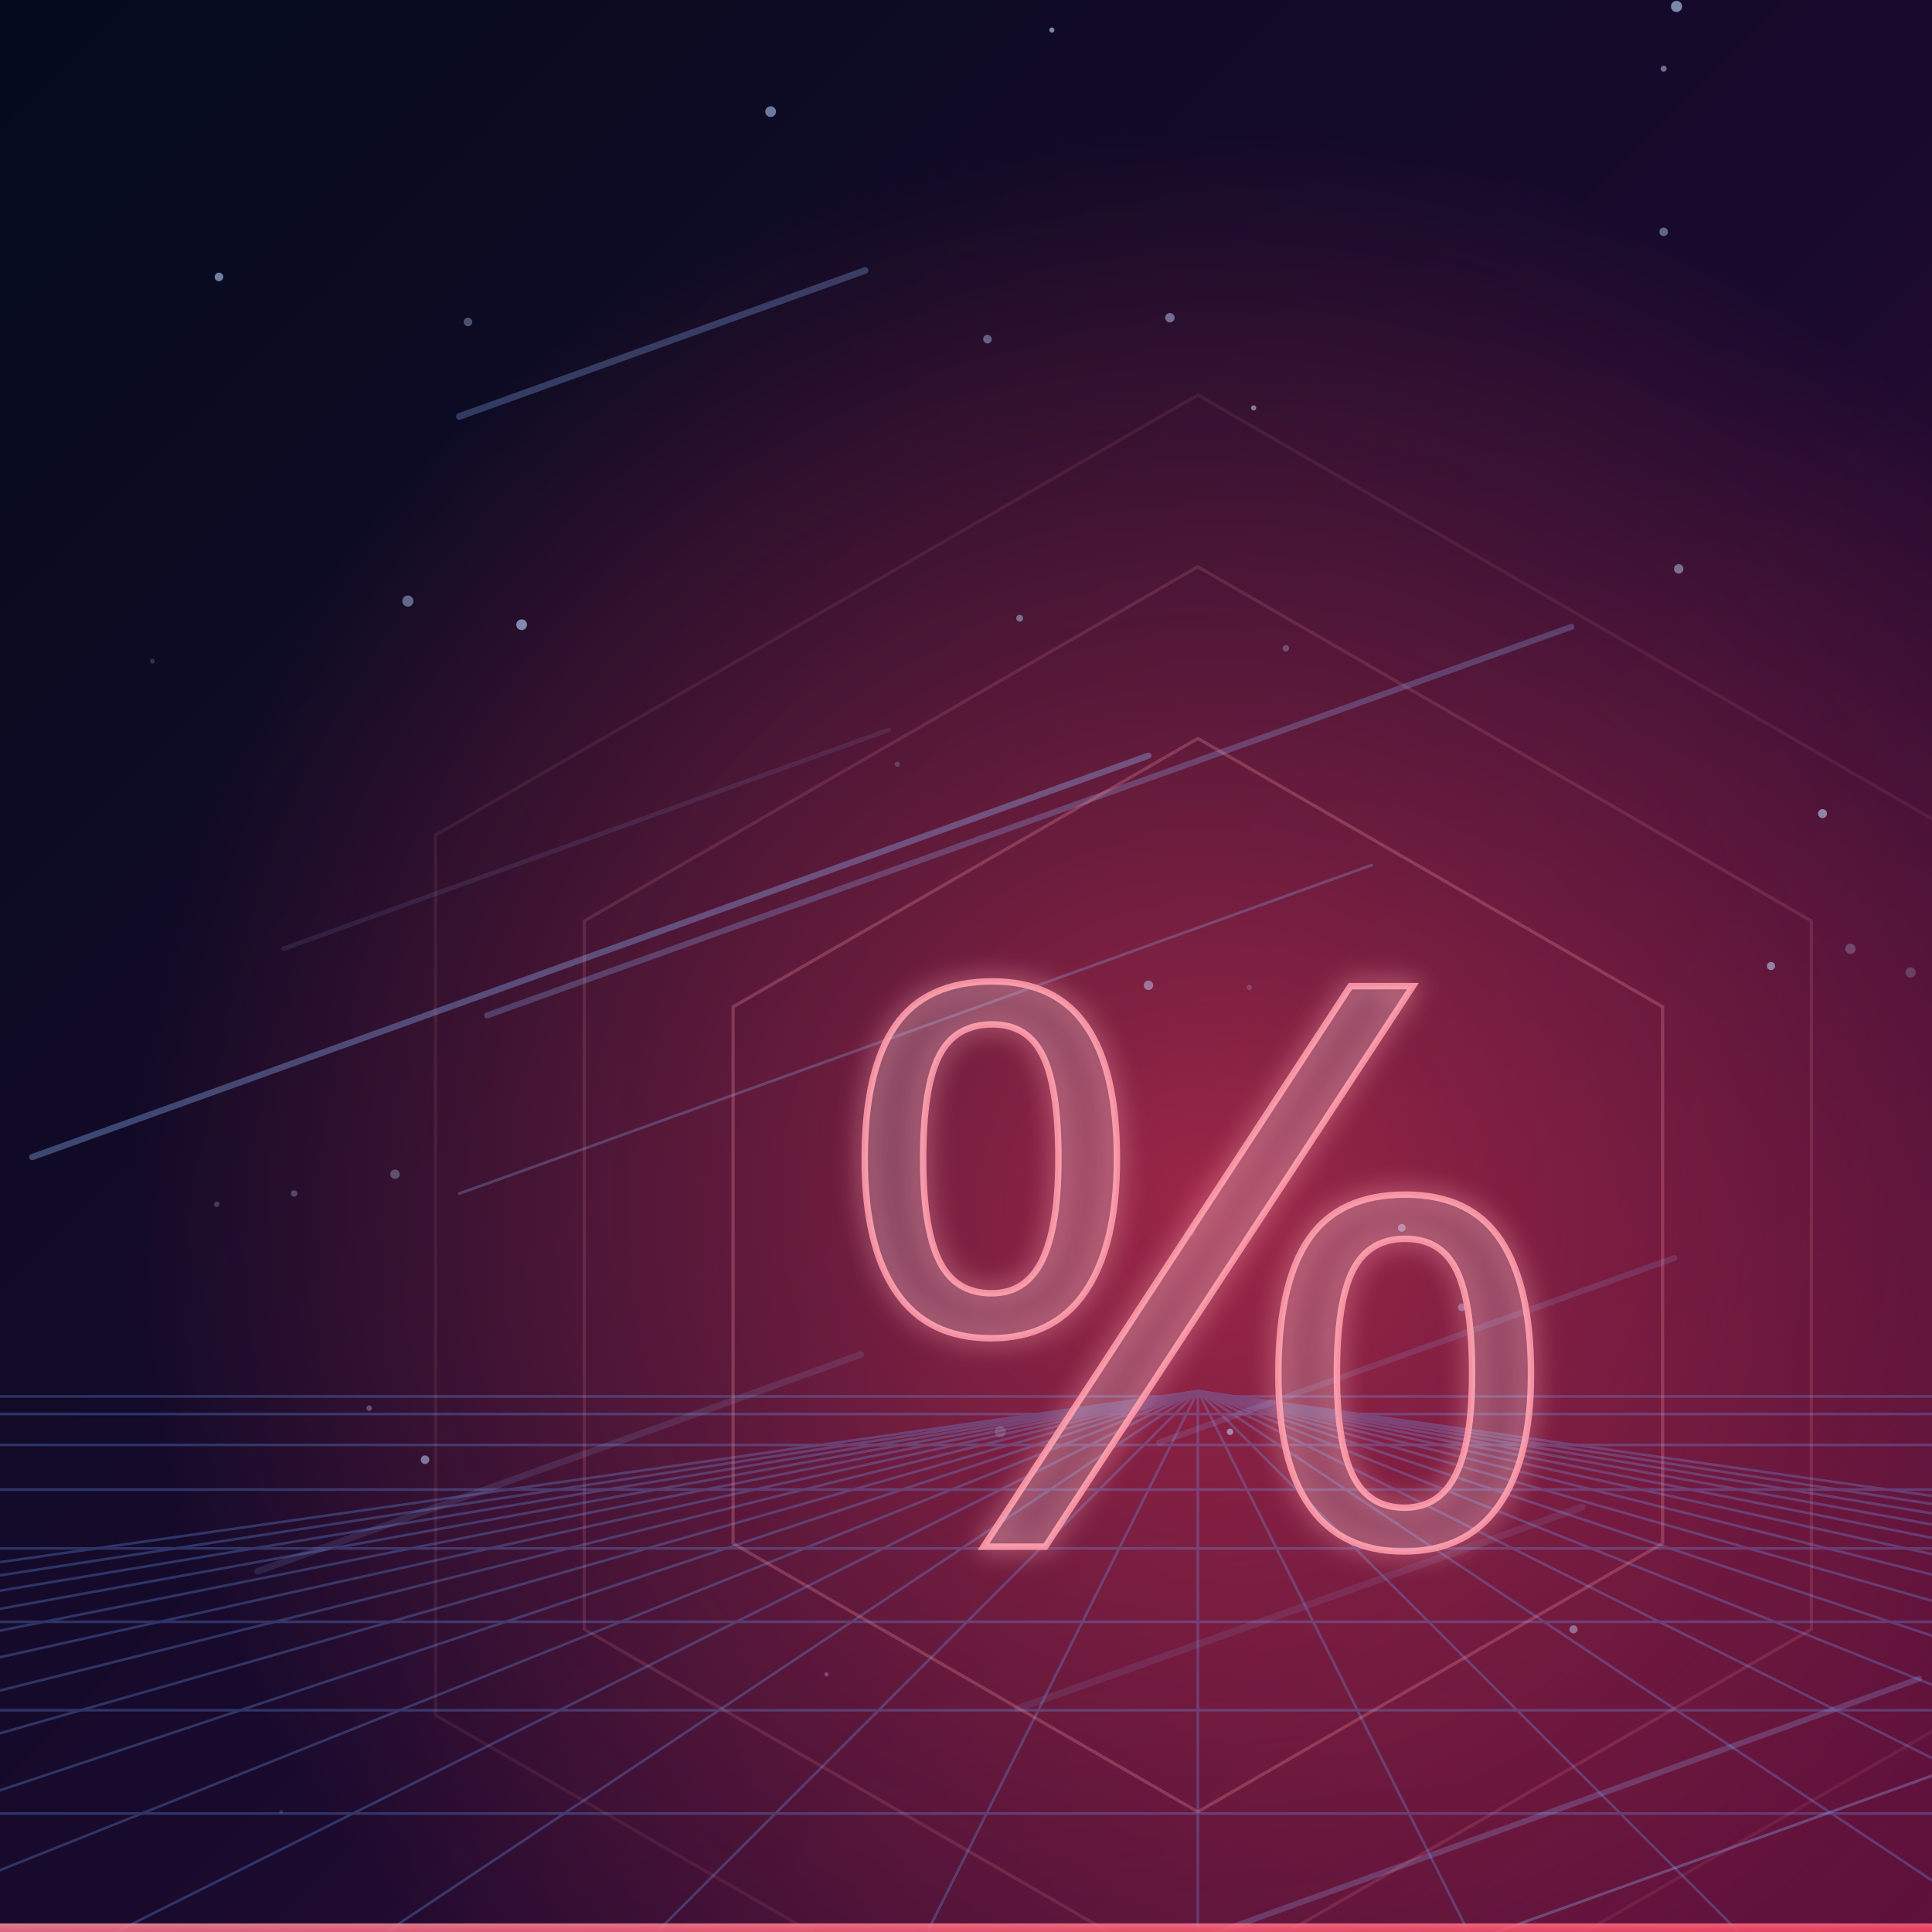
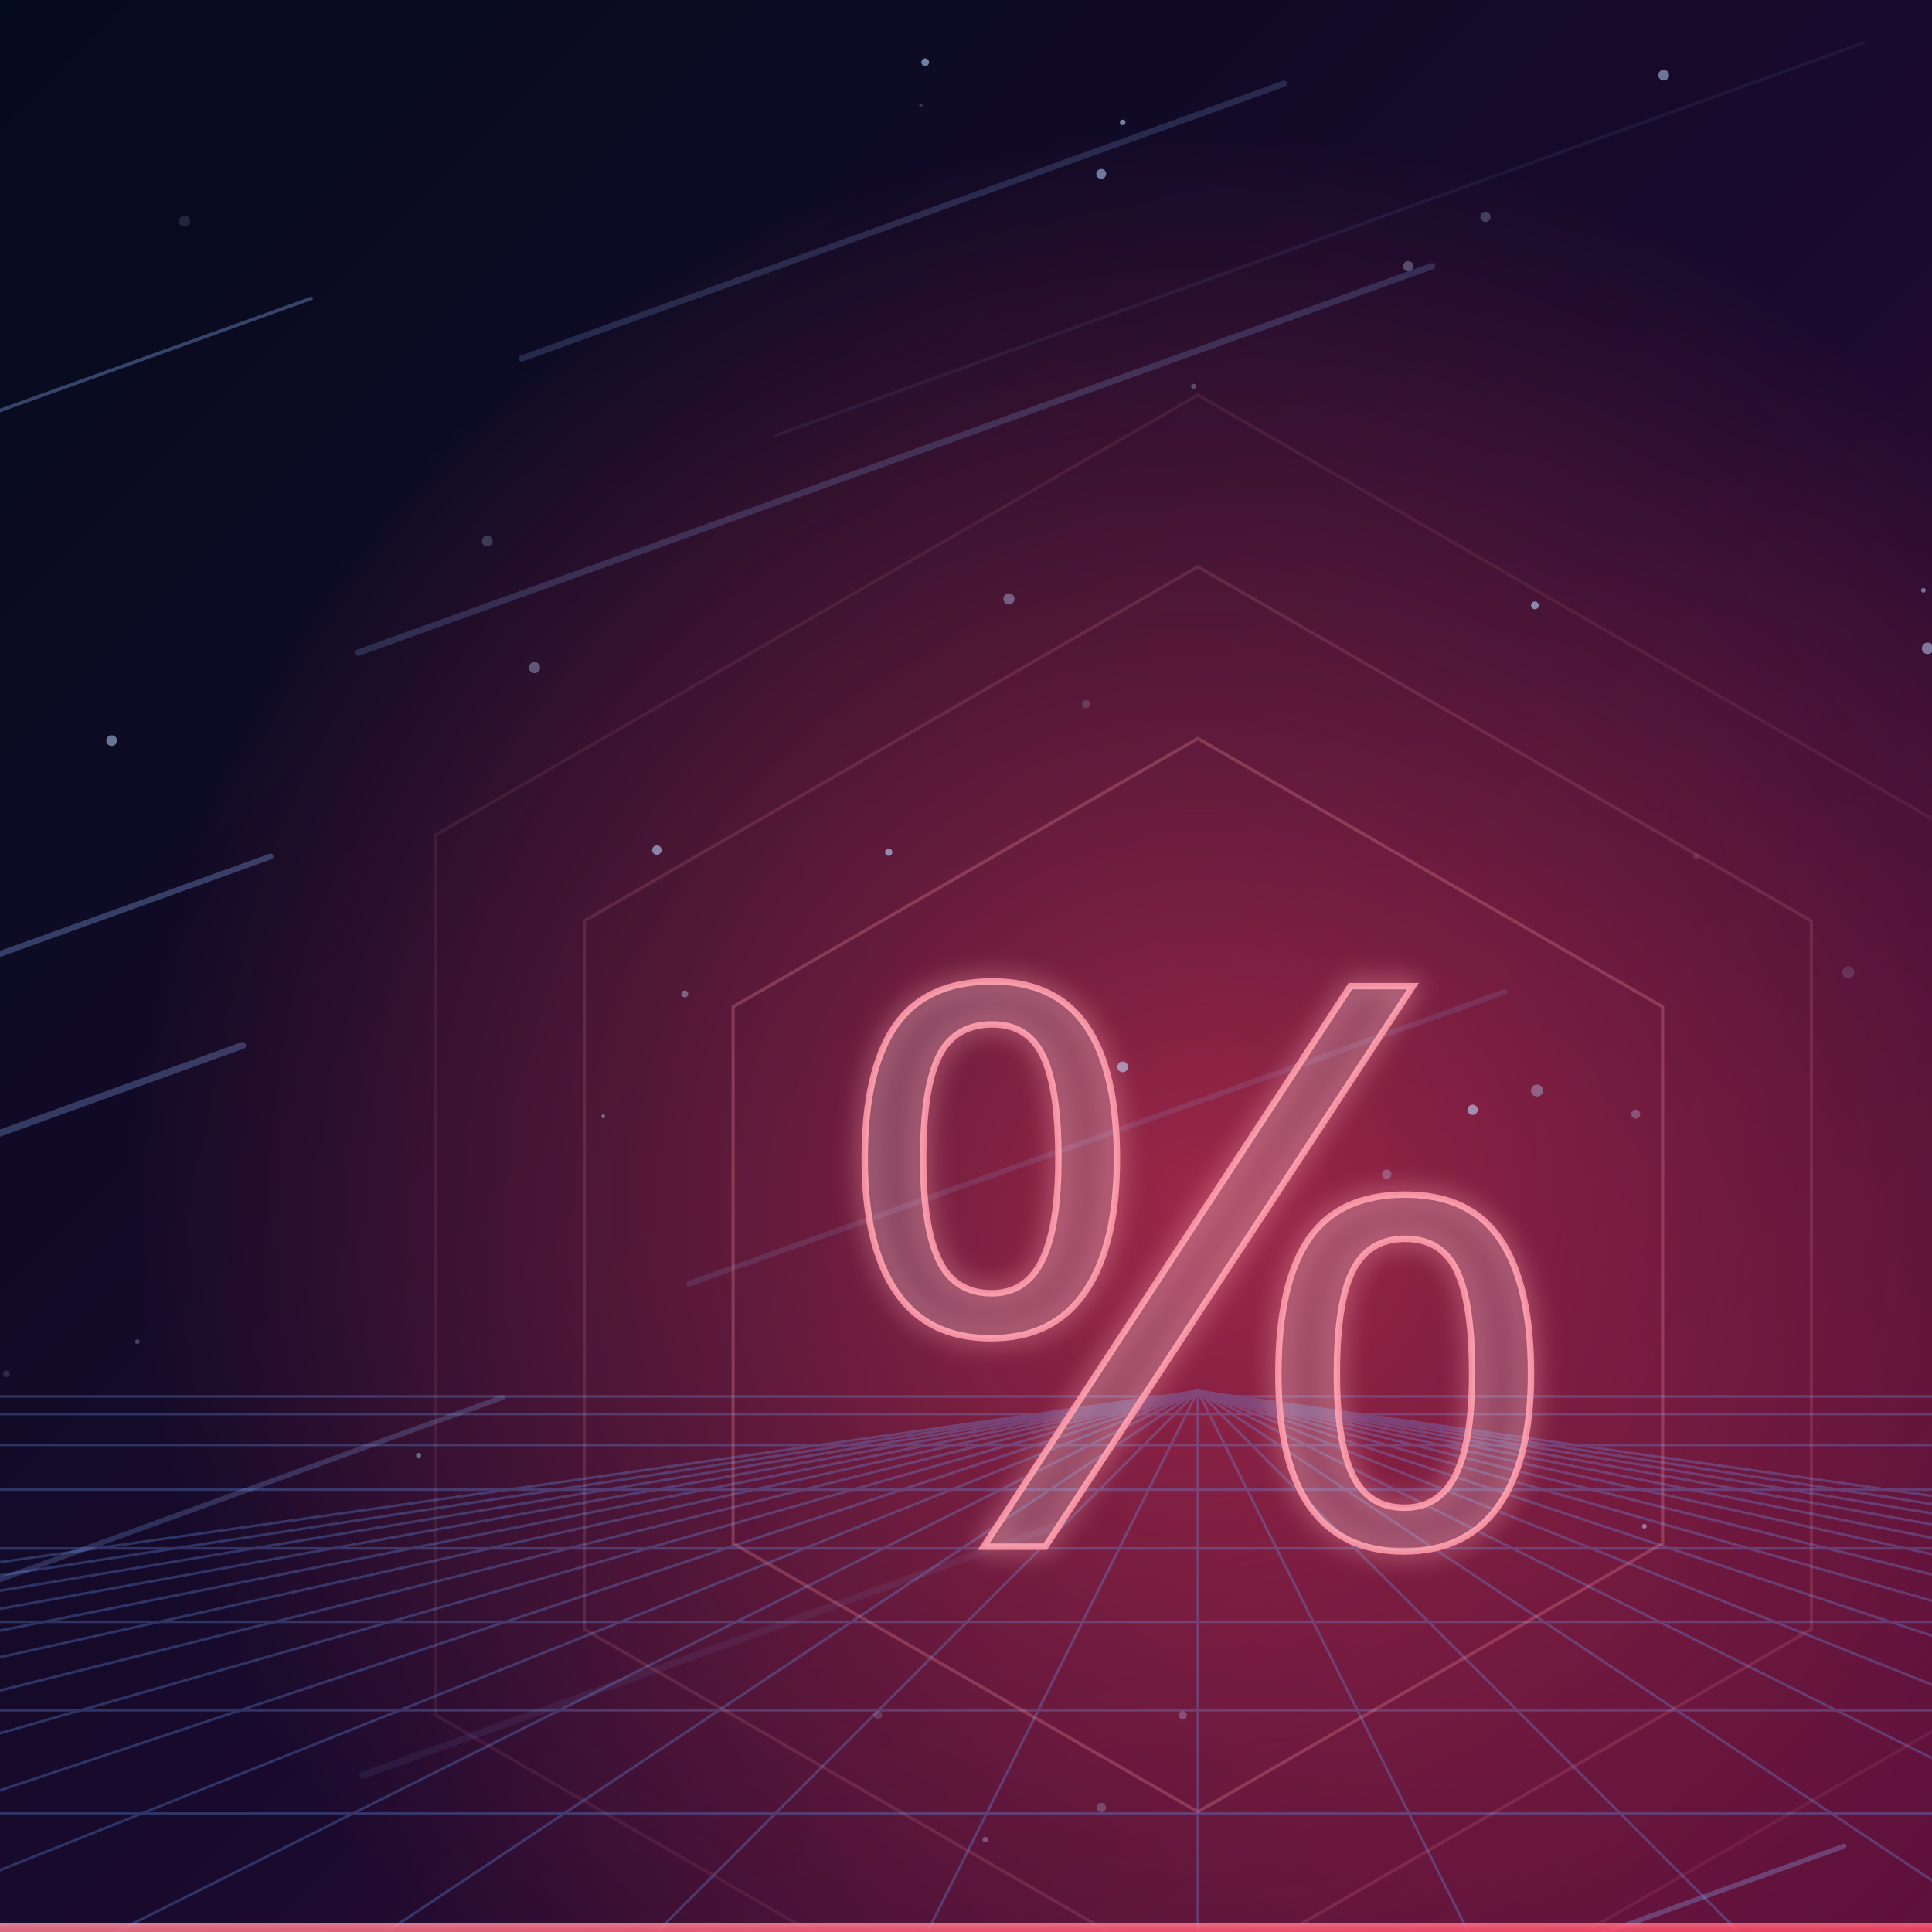
<svg xmlns="http://www.w3.org/2000/svg" viewBox="0 0 900 900" width="900" height="900" preserveAspectRatio="xMidYMid slice">
  <defs>
    <linearGradient id="bg" x1="0" y1="0" x2="1" y2="1">
      <stop offset="0" stop-color="#040b1c" />
      <stop offset=".55" stop-color="#1a0a2e" />
      <stop offset="1" stop-color="#5a0f3a" />
    </linearGradient>
    <radialGradient id="halo" cx="0.62" cy="0.62" r="0.55">
      <stop offset="0" stop-color="#ff3d5a" stop-opacity=".55" />
      <stop offset="1" stop-color="#ff3d5a" stop-opacity="0" />
    </radialGradient>
    <linearGradient id="shape" x1="0" y1="0" x2="1" y2="1">
      <stop offset="0" stop-color="#ff9aa9" />
      <stop offset="1" stop-color="#ff3d5a" />
    </linearGradient>
    <linearGradient id="fade" x1="0" y1="0" x2="0" y2="1">
      <stop offset="0" stop-color="#fff" stop-opacity="0" />
      <stop offset=".35" stop-color="#fff" stop-opacity="1" />
    </linearGradient>
    <mask id="fadeUp">
      <rect width="900" height="900" fill="url(#fade)" />
    </mask>
    <filter id="glow" x="-30%" y="-30%" width="160%" height="160%">
      <feGaussianBlur stdDeviation="6" result="b" />
      <feMerge>
        <feMergeNode in="b" />
        <feMergeNode in="SourceGraphic" />
      </feMerge>
    </filter>
  </defs>
  <rect width="900" height="900" fill="url(#bg)" />
  <rect width="900" height="900" fill="url(#halo)" />
  <g stroke="#6aa3ff" stroke-width="1.2" opacity=".28" mask="url(#fadeUp)">
    <line x1="558" y1="648" x2="-1206" y2="900" />
    <line x1="558" y1="648" x2="-1080" y2="900" />
    <line x1="558" y1="648" x2="-954" y2="900" />
    <line x1="558" y1="648" x2="-828" y2="900" />
    <line x1="558" y1="648" x2="-702" y2="900" />
    <line x1="558" y1="648" x2="-576" y2="900" />
    <line x1="558" y1="648" x2="-450" y2="900" />
    <line x1="558" y1="648" x2="-324" y2="900" />
    <line x1="558" y1="648" x2="-198" y2="900" />
    <line x1="558" y1="648" x2="-72" y2="900" />
    <line x1="558" y1="648" x2="54" y2="900" />
    <line x1="558" y1="648" x2="180" y2="900" />
    <line x1="558" y1="648" x2="306" y2="900" />
    <line x1="558" y1="648" x2="432" y2="900" />
    <line x1="558" y1="648" x2="558" y2="900" />
    <line x1="558" y1="648" x2="684" y2="900" />
    <line x1="558" y1="648" x2="810" y2="900" />
    <line x1="558" y1="648" x2="936" y2="900" />
    <line x1="558" y1="648" x2="1062" y2="900" />
    <line x1="558" y1="648" x2="1188" y2="900" />
    <line x1="558" y1="648" x2="1314" y2="900" />
    <line x1="558" y1="648" x2="1440" y2="900" />
    <line x1="558" y1="648" x2="1566" y2="900" />
    <line x1="558" y1="648" x2="1692" y2="900" />
    <line x1="558" y1="648" x2="1818" y2="900" />
    <line x1="558" y1="648" x2="1944" y2="900" />
    <line x1="558" y1="648" x2="2070" y2="900" />
    <line x1="558" y1="648" x2="2196" y2="900" />
    <line x1="558" y1="648" x2="2322" y2="900" />
    <line x1="0" y1="650.5" x2="900" y2="650.5" />
    <line x1="0" y1="658.7" x2="900" y2="658.7" />
    <line x1="0" y1="673.1" x2="900" y2="673.1" />
    <line x1="0" y1="693.9" x2="900" y2="693.9" />
    <line x1="0" y1="721.3" x2="900" y2="721.3" />
    <line x1="0" y1="755.5" x2="900" y2="755.5" />
    <line x1="0" y1="796.7" x2="900" y2="796.7" />
    <line x1="0" y1="844.8" x2="900" y2="844.8" />
    <line x1="0" y1="900.0" x2="900" y2="900.0" />
  </g>
-   <line x1="403" y1="126" x2="214" y2="194" stroke="#8fb8ff" stroke-width="3.1" stroke-linecap="round" opacity="0.28" />
-   <line x1="737" y1="702" x2="474" y2="796" stroke="#8fb8ff" stroke-width="3.3" stroke-linecap="round" opacity="0.11" />
-   <line x1="401" y1="631" x2="120" y2="732" stroke="#8fb8ff" stroke-width="3.1" stroke-linecap="round" opacity="0.13" />
-   <line x1="973" y1="801" x2="686" y2="904" stroke="#8fb8ff" stroke-width="1.3" stroke-linecap="round" opacity="0.31" />
-   <line x1="414" y1="340" x2="132" y2="442" stroke="#8fb8ff" stroke-width="2.1" stroke-linecap="round" opacity="0.11" />
-   <line x1="732" y1="292" x2="227" y2="473" stroke="#8fb8ff" stroke-width="2.8" stroke-linecap="round" opacity="0.26" />
-   <line x1="535" y1="352" x2="15" y2="539" stroke="#8fb8ff" stroke-width="2.9" stroke-linecap="round" opacity="0.35" />
-   <line x1="894" y1="782" x2="493" y2="927" stroke="#8fb8ff" stroke-width="2.7" stroke-linecap="round" opacity="0.23" />
-   <line x1="639" y1="403" x2="214" y2="556" stroke="#8fb8ff" stroke-width="1.3" stroke-linecap="round" opacity="0.26" />
-   <line x1="780" y1="586" x2="540" y2="672" stroke="#8fb8ff" stroke-width="2.8" stroke-linecap="round" opacity="0.15" />
-   <circle cx="545" cy="148" r="2.2" fill="#bcd6ff" opacity="0.48" />
-   <circle cx="573" cy="667" r="1.5" fill="#bcd6ff" opacity="0.57" />
-   <circle cx="460" cy="158" r="2.0" fill="#bcd6ff" opacity="0.41" />
-   <circle cx="681" cy="609" r="1.8" fill="#bcd6ff" opacity="0.39" />
-   <circle cx="582" cy="460" r="1.2" fill="#bcd6ff" opacity="0.21" />
-   <circle cx="781" cy="3" r="2.6" fill="#bcd6ff" opacity="0.61" />
-   <circle cx="733" cy="759" r="1.9" fill="#bcd6ff" opacity="0.44" />
-   <circle cx="535" cy="459" r="2.2" fill="#bcd6ff" opacity="0.47" />
-   <circle cx="890" cy="453" r="2.4" fill="#bcd6ff" opacity="0.22" />
-   <circle cx="584" cy="190" r="1.2" fill="#bcd6ff" opacity="0.54" />
-   <circle cx="782" cy="265" r="2.2" fill="#bcd6ff" opacity="0.47" />
-   <circle cx="475" cy="288" r="1.6" fill="#bcd6ff" opacity="0.45" />
-   <circle cx="599" cy="302" r="1.5" fill="#bcd6ff" opacity="0.29" />
-   <circle cx="172" cy="656" r="1.3" fill="#bcd6ff" opacity="0.33" />
-   <circle cx="184" cy="547" r="2.2" fill="#bcd6ff" opacity="0.32" />
-   <circle cx="190" cy="280" r="2.6" fill="#bcd6ff" opacity="0.45" />
-   <circle cx="101" cy="561" r="1.3" fill="#bcd6ff" opacity="0.23" />
-   <circle cx="418" cy="356" r="1.2" fill="#bcd6ff" opacity="0.22" />
-   <circle cx="653" cy="572" r="1.8" fill="#bcd6ff" opacity="0.46" />
-   <circle cx="555" cy="574" r="1.8" fill="#bcd6ff" opacity="0.14" />
-   <circle cx="243" cy="291" r="2.5" fill="#bcd6ff" opacity="0.61" />
-   <circle cx="385" cy="780" r="1.0" fill="#bcd6ff" opacity="0.29" />
-   <circle cx="862" cy="442" r="2.4" fill="#bcd6ff" opacity="0.26" />
-   <circle cx="490" cy="14" r="1.2" fill="#bcd6ff" opacity="0.61" />
-   <circle cx="131" cy="844" r="0.9" fill="#bcd6ff" opacity="0.15" />
-   <circle cx="218" cy="150" r="2.0" fill="#bcd6ff" opacity="0.35" />
-   <circle cx="849" cy="379" r="2.1" fill="#bcd6ff" opacity="0.57" />
-   <circle cx="466" cy="667" r="2.6" fill="#bcd6ff" opacity="0.19" />
-   <circle cx="137" cy="556" r="1.5" fill="#bcd6ff" opacity="0.29" />
-   <circle cx="359" cy="52" r="2.5" fill="#bcd6ff" opacity="0.55" />
-   <circle cx="775" cy="32" r="1.4" fill="#bcd6ff" opacity="0.49" />
-   <circle cx="825" cy="450" r="1.9" fill="#bcd6ff" opacity="0.56" />
-   <circle cx="71" cy="308" r="1.1" fill="#bcd6ff" opacity="0.20" />
-   <circle cx="198" cy="680" r="2.0" fill="#bcd6ff" opacity="0.52" />
-   <circle cx="775" cy="108" r="2.0" fill="#bcd6ff" opacity="0.44" />
-   <circle cx="102" cy="129" r="2.0" fill="#bcd6ff" opacity="0.57" />
+   <line x1="491" y1="711" x2="169" y2="827" stroke="#8fb8ff" stroke-width="3.3" stroke-linecap="round" opacity="0.08" />
+   <line x1="598" y1="39" x2="243" y2="167" stroke="#8fb8ff" stroke-width="2.9" stroke-linecap="round" opacity="0.18" />
+   <line x1="126" y1="399" x2="-210" y2="520" stroke="#8fb8ff" stroke-width="2.7" stroke-linecap="round" opacity="0.30" />
+   <line x1="868" y1="20" x2="361" y2="203" stroke="#8fb8ff" stroke-width="1.5" stroke-linecap="round" opacity="0.08" />
+   <line x1="667" y1="124" x2="167" y2="304" stroke="#8fb8ff" stroke-width="3.0" stroke-linecap="round" opacity="0.19" />
+   <line x1="145" y1="139" x2="-55" y2="211" stroke="#8fb8ff" stroke-width="1.6" stroke-linecap="round" opacity="0.33" />
+   <line x1="113" y1="487" x2="-172" y2="590" stroke="#8fb8ff" stroke-width="3.2" stroke-linecap="round" opacity="0.28" />
+   <line x1="701" y1="462" x2="321" y2="598" stroke="#8fb8ff" stroke-width="2.6" stroke-linecap="round" opacity="0.13" />
+   <line x1="234" y1="651" x2="-100" y2="772" stroke="#8fb8ff" stroke-width="2.4" stroke-linecap="round" opacity="0.22" />
+   <line x1="859" y1="860" x2="522" y2="982" stroke="#8fb8ff" stroke-width="2.3" stroke-linecap="round" opacity="0.29" />
+   <circle cx="715" cy="282" r="1.8" fill="#bcd6ff" opacity="0.60" />
+   <circle cx="523" cy="497" r="2.5" fill="#bcd6ff" opacity="0.60" />
+   <circle cx="775" cy="35" r="2.5" fill="#bcd6ff" opacity="0.52" />
+   <circle cx="431" cy="29" r="1.8" fill="#bcd6ff" opacity="0.57" />
+   <circle cx="762" cy="519" r="2.1" fill="#bcd6ff" opacity="0.30" />
+   <circle cx="64" cy="625" r="1.1" fill="#bcd6ff" opacity="0.27" />
+   <circle cx="692" cy="101" r="2.4" fill="#bcd6ff" opacity="0.25" />
+   <circle cx="513" cy="842" r="2.2" fill="#bcd6ff" opacity="0.26" />
+   <circle cx="459" cy="857" r="1.3" fill="#bcd6ff" opacity="0.33" />
+   <circle cx="716" cy="508" r="2.8" fill="#bcd6ff" opacity="0.37" />
+   <circle cx="766" cy="711" r="1.1" fill="#bcd6ff" opacity="0.52" />
+   <circle cx="513" cy="81" r="2.3" fill="#bcd6ff" opacity="0.54" />
+   <circle cx="319" cy="463" r="1.6" fill="#bcd6ff" opacity="0.40" />
+   <circle cx="227" cy="252" r="2.5" fill="#bcd6ff" opacity="0.22" />
+   <circle cx="861" cy="453" r="2.8" fill="#bcd6ff" opacity="0.15" />
+   <circle cx="249" cy="311" r="2.6" fill="#bcd6ff" opacity="0.36" />
+   <circle cx="470" cy="279" r="2.6" fill="#bcd6ff" opacity="0.38" />
+   <circle cx="306" cy="396" r="2.2" fill="#bcd6ff" opacity="0.57" />
+   <circle cx="195" cy="678" r="1.2" fill="#bcd6ff" opacity="0.42" />
+   <circle cx="506" cy="328" r="1.9" fill="#bcd6ff" opacity="0.18" />
+   <circle cx="556" cy="180" r="1.2" fill="#bcd6ff" opacity="0.30" />
+   <circle cx="896" cy="275" r="1.1" fill="#bcd6ff" opacity="0.49" />
+   <circle cx="898" cy="302" r="2.7" fill="#bcd6ff" opacity="0.52" />
+   <circle cx="686" cy="517" r="2.4" fill="#bcd6ff" opacity="0.59" />
+   <circle cx="86" cy="103" r="2.6" fill="#bcd6ff" opacity="0.14" />
+   <circle cx="281" cy="520" r="0.9" fill="#bcd6ff" opacity="0.41" />
+   <circle cx="523" cy="57" r="1.3" fill="#bcd6ff" opacity="0.58" />
+   <circle cx="414" cy="397" r="1.7" fill="#bcd6ff" opacity="0.60" />
+   <circle cx="790" cy="399" r="1.4" fill="#bcd6ff" opacity="0.13" />
+   <circle cx="409" cy="799" r="2.0" fill="#bcd6ff" opacity="0.17" />
+   <circle cx="551" cy="799" r="1.9" fill="#bcd6ff" opacity="0.29" />
+   <circle cx="646" cy="547" r="2.2" fill="#bcd6ff" opacity="0.29" />
+   <circle cx="429" cy="49" r="0.8" fill="#bcd6ff" opacity="0.21" />
+   <circle cx="3" cy="640" r="1.5" fill="#bcd6ff" opacity="0.16" />
+   <circle cx="52" cy="345" r="2.5" fill="#bcd6ff" opacity="0.52" />
+   <circle cx="656" cy="124" r="2.4" fill="#bcd6ff" opacity="0.32" />
  <g opacity=".9">
    <polygon points="774.5,719.0 558.0,844.0 341.5,719.0 341.5,469.0 558.0,344.0 774.5,469.0" fill="none" stroke="#ff9aa9" stroke-width="1.5" opacity="0.28" />
    <polygon points="843.8,759.0 558.0,924.0 272.2,759.0 272.2,429.0 558.0,264.0 843.8,429.0" fill="none" stroke="#ff9aa9" stroke-width="1.5" opacity="0.16" />
    <polygon points="913.1,799.0 558.0,1004.0 202.9,799.0 202.9,389.0 558.0,184.0 913.1,389.0" fill="none" stroke="#ff9aa9" stroke-width="1.5" opacity="0.1" />
  </g>
  <g filter="url(#glow)" font-family="Arial Black,Arial" text-anchor="middle">
    <text x="558" y="720.5" font-size="379.5" fill="none" stroke="#ff9aa9" stroke-width="3" opacity=".9">%</text>
    <text x="558" y="720.5" font-size="379.5" fill="#ffffff" opacity=".10">%</text>
  </g>
  <rect y="896" width="900" height="4" fill="url(#shape)" opacity=".85" />
</svg>
